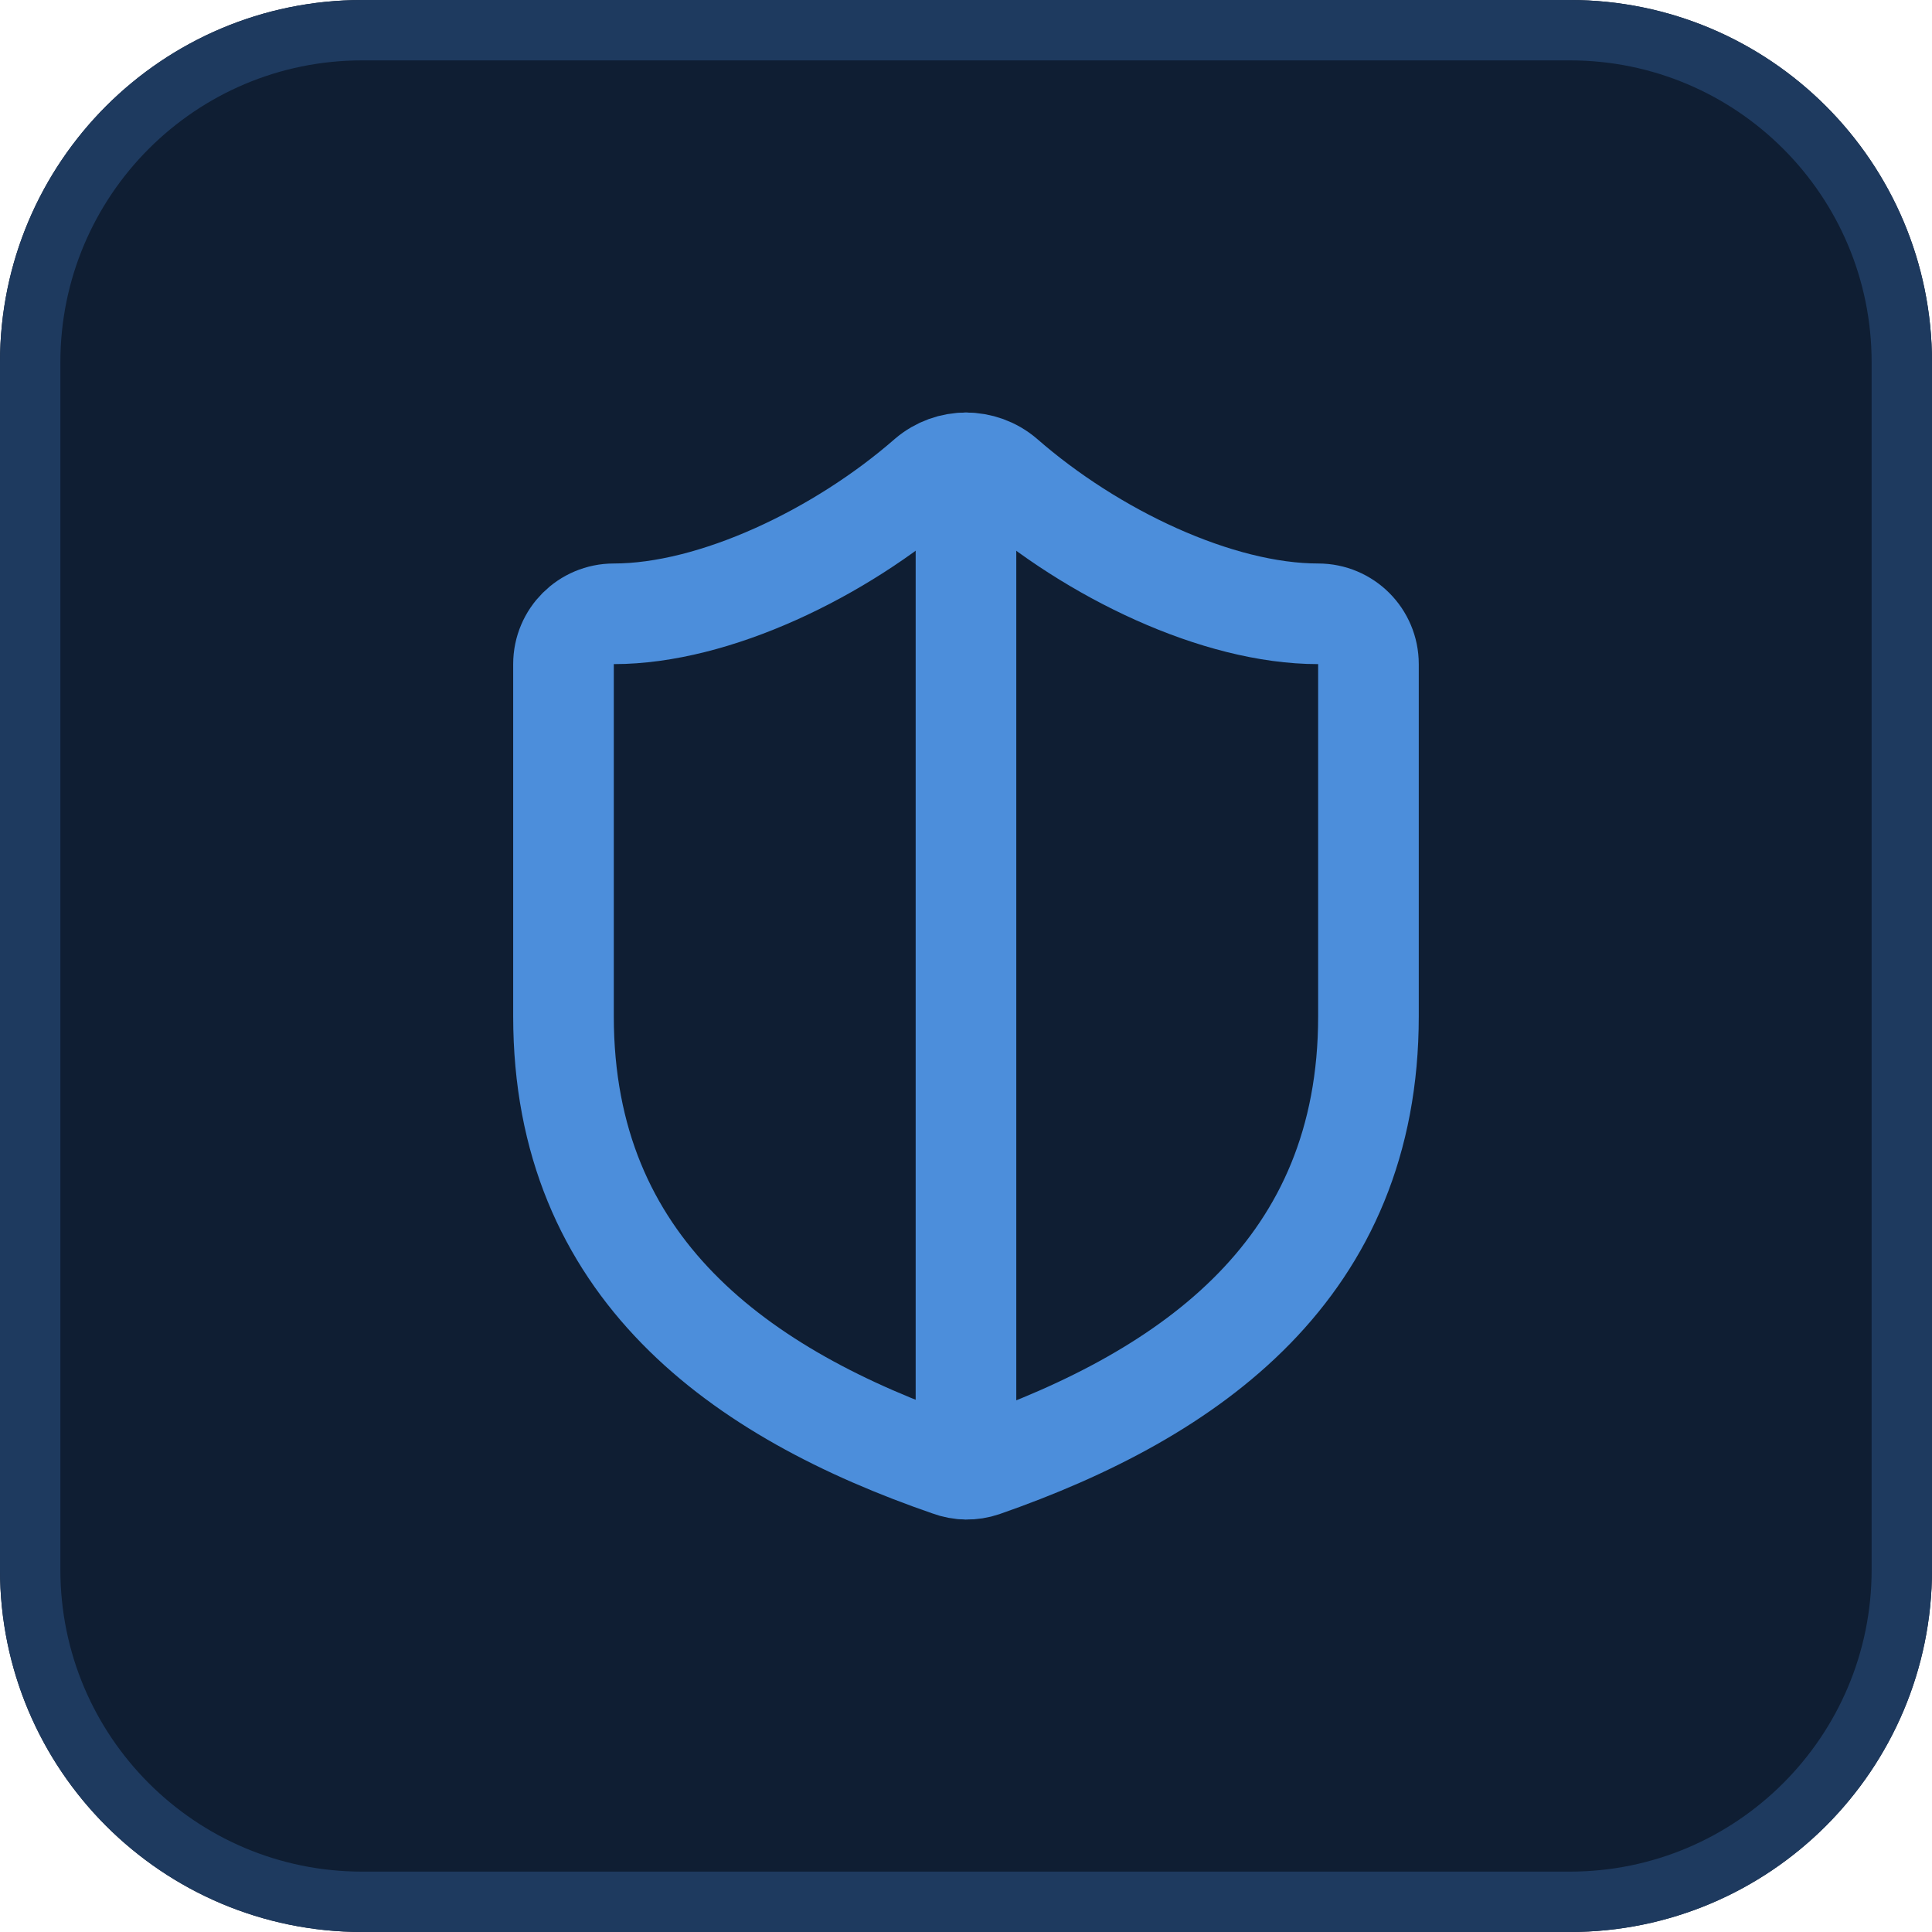
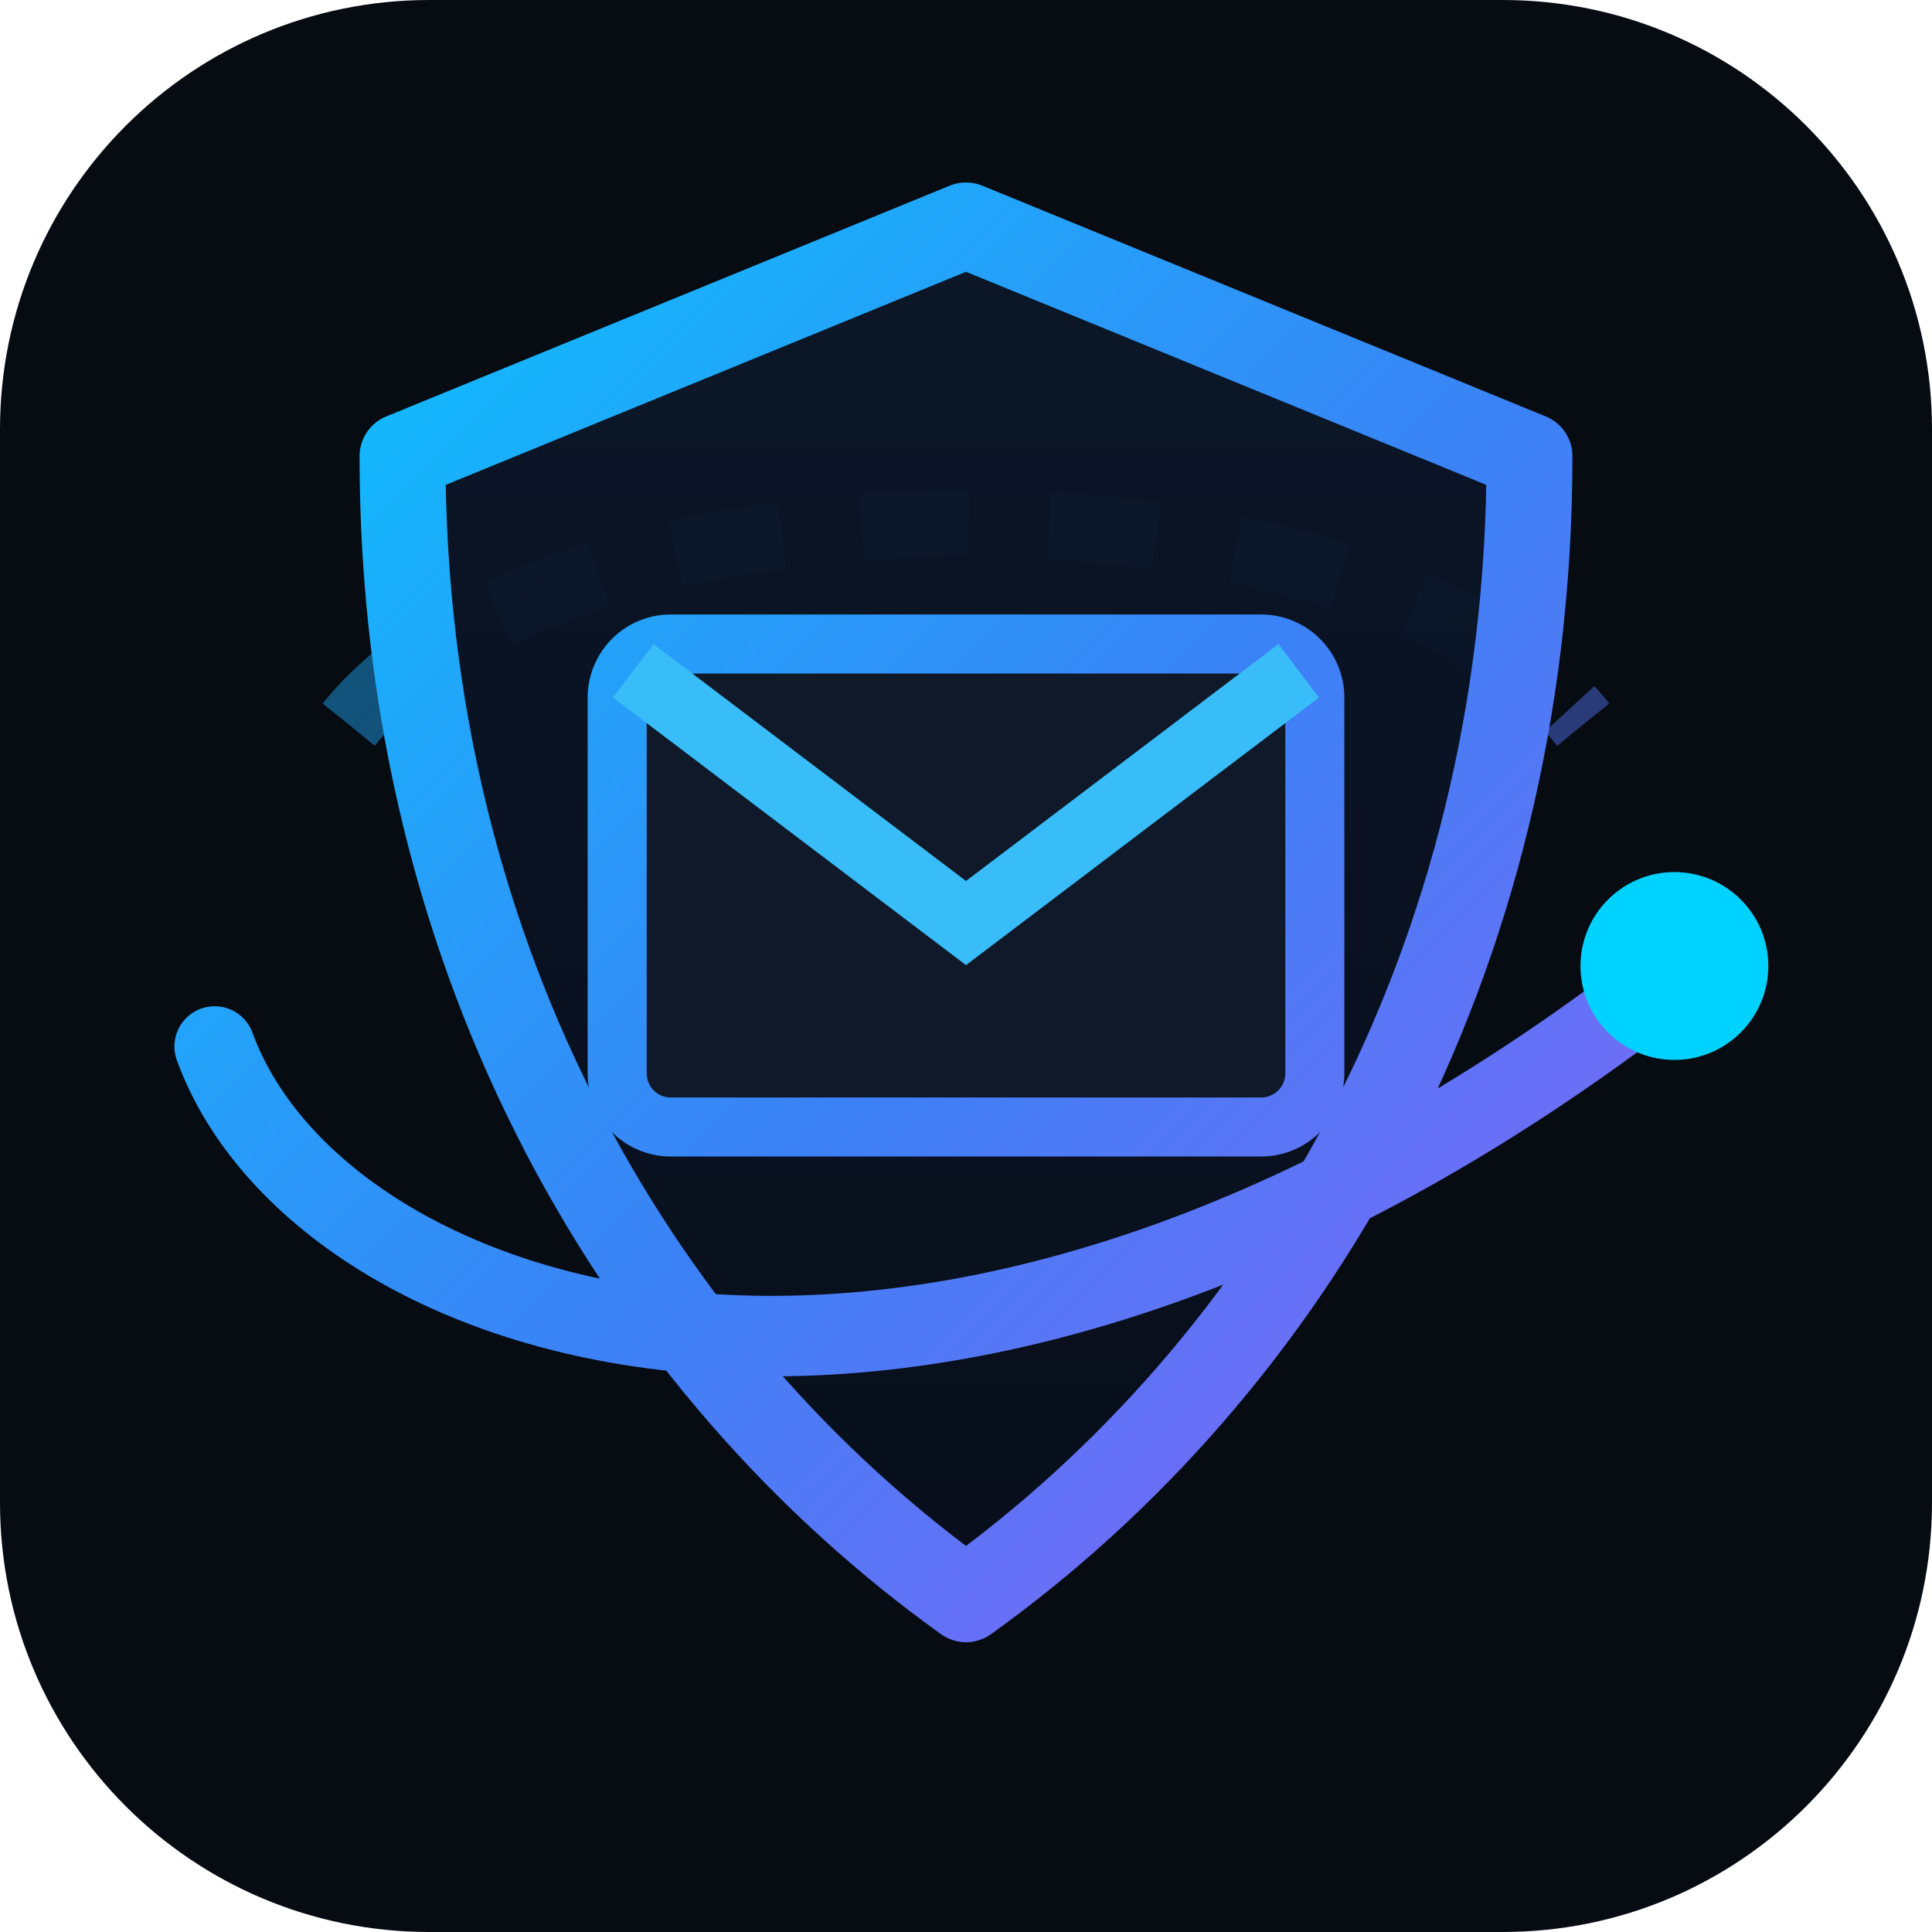
- <svg xmlns="http://www.w3.org/2000/svg" viewBox="0 0 32 32">
-   <rect width="32" height="32" rx="6" fill="#0f1e33" />
-   <rect x="0.5" y="0.5" width="31" height="31" rx="5.5" fill="none" stroke="#1e3a5f" />
-   <g transform="translate(6 6) scale(0.8333)" fill="none" stroke="#4c8edb" stroke-width="2" stroke-linecap="round" stroke-linejoin="round">
-     <path d="M20 13c0 5-3.5 7.5-7.66 8.95a1 1 0 0 1-.67-.01C7.5 20.5 4 18 4 13V6a1 1 0 0 1 1-1c2 0 4.5-1.2 6.24-2.72a1.17 1.17 0 0 1 1.52 0C14.51 3.81 17 5 19 5a1 1 0 0 1 1 1z" />
-     <path d="M12 22V2" />
-   </g>
+ <svg xmlns="http://www.w3.org/2000/svg" viewBox="0 0 36 36" fill="none">
+   <defs>
+     <linearGradient id="sms-logo-accent" x1="2" y1="2" x2="34" y2="34" gradientUnits="userSpaceOnUse">
+       <stop offset="0%" stop-color="#00d2ff" />
+       <stop offset="50%" stop-color="#3b82f6" />
+       <stop offset="100%" stop-color="#a855f7" />
+     </linearGradient>
+     <linearGradient id="sms-shield-bg" x1="18" y1="4" x2="18" y2="30" gradientUnits="userSpaceOnUse">
+       <stop offset="0%" stop-color="#0c1729" stop-opacity="0.95" />
+       <stop offset="100%" stop-color="#080e1b" stop-opacity="0.98" />
+     </linearGradient>
+   </defs>
+   <rect width="36" height="36" rx="8" fill="#070b12" />
+   <path d="M 6.5 13.5 C 10.5 8.5 25.5 8.5 29.5 13.5" stroke="url(#sms-logo-accent)" stroke-width="1.25" stroke-dasharray="2 1.5" stroke-opacity="0.45" />
+   <path d="M 18 4.2 L 28.5 8.5 C 28.5 18 24 25.5 18 29.8 C 12 25.5 7.5 18 7.5 8.5 L 18 4.2 Z" fill="url(#sms-shield-bg)" stroke="url(#sms-logo-accent)" stroke-width="1.6" stroke-linejoin="round" />
+   <rect x="11.5" y="12" width="13" height="9" rx="1" fill="#0f1929" stroke="url(#sms-logo-accent)" stroke-width="1.1" />
+   <path d="M 11.8 12.5 L 18 17.2 L 24.2 12.5" stroke="#38bdf8" stroke-width="1.25" />
+   <path d="M 4 19.5 C 6 25 18 29 32 17.5" stroke="url(#sms-logo-accent)" stroke-width="1.5" stroke-linecap="round" />
+   <circle cx="31.2" cy="18" r="1.75" fill="#00d2ff" />
</svg>
